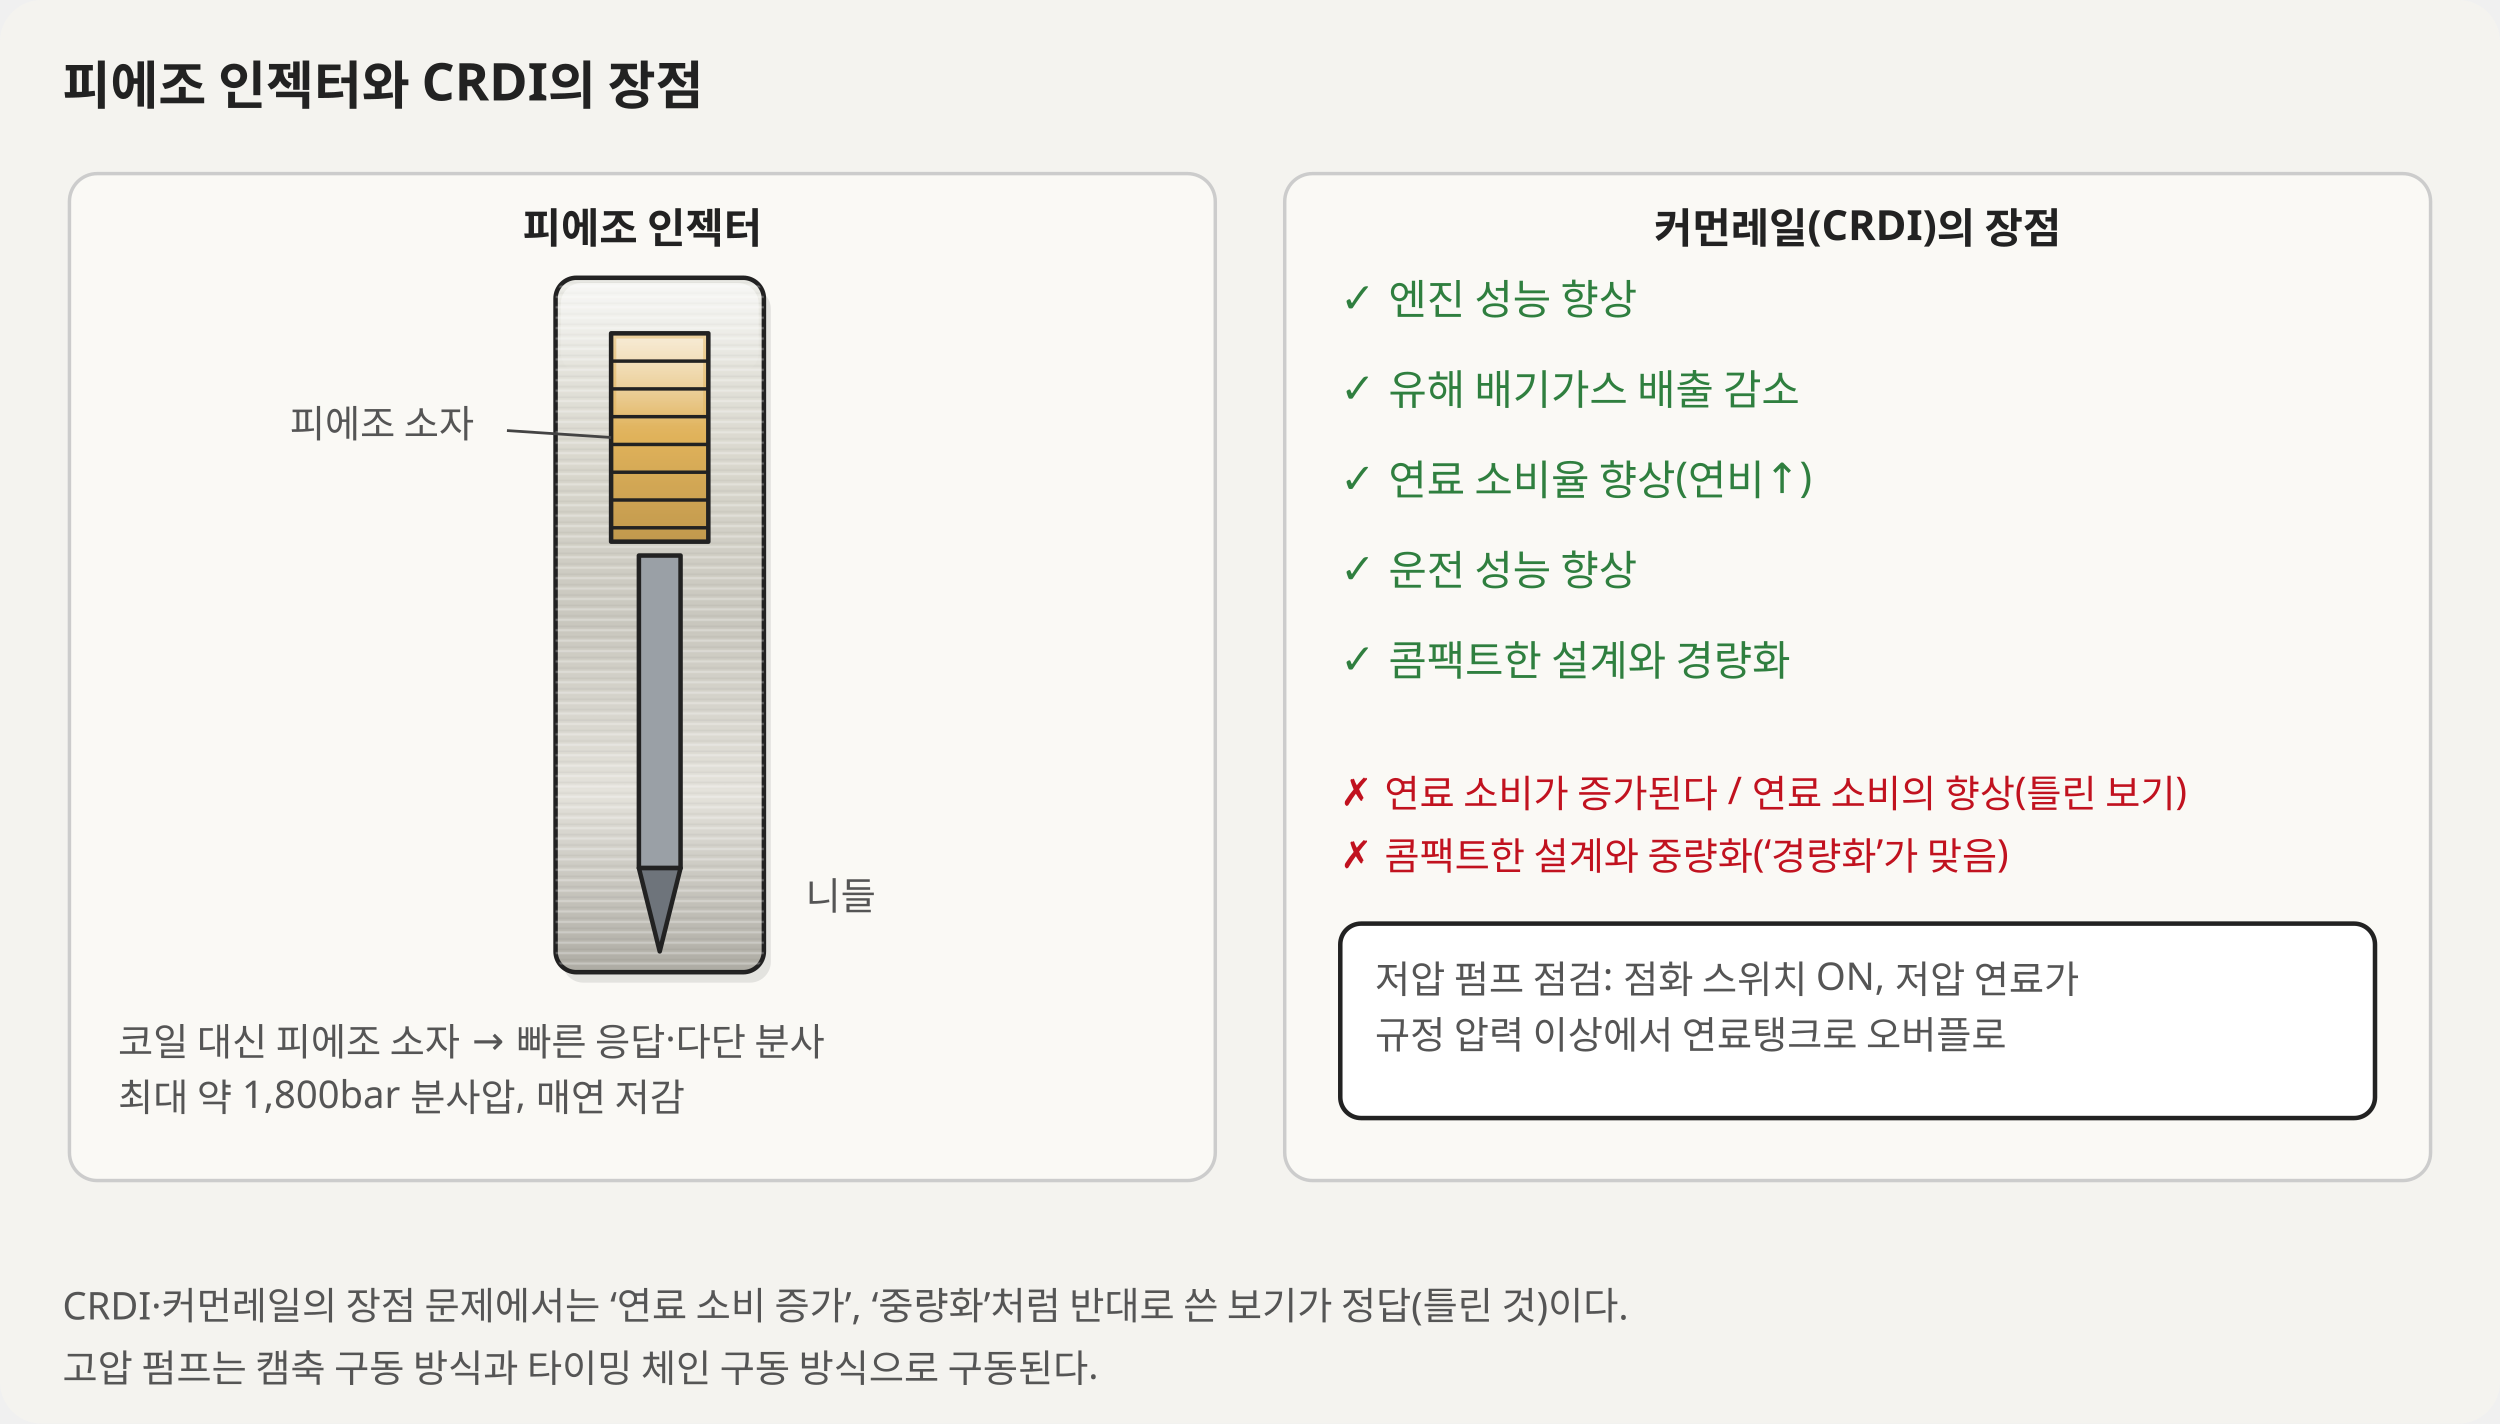
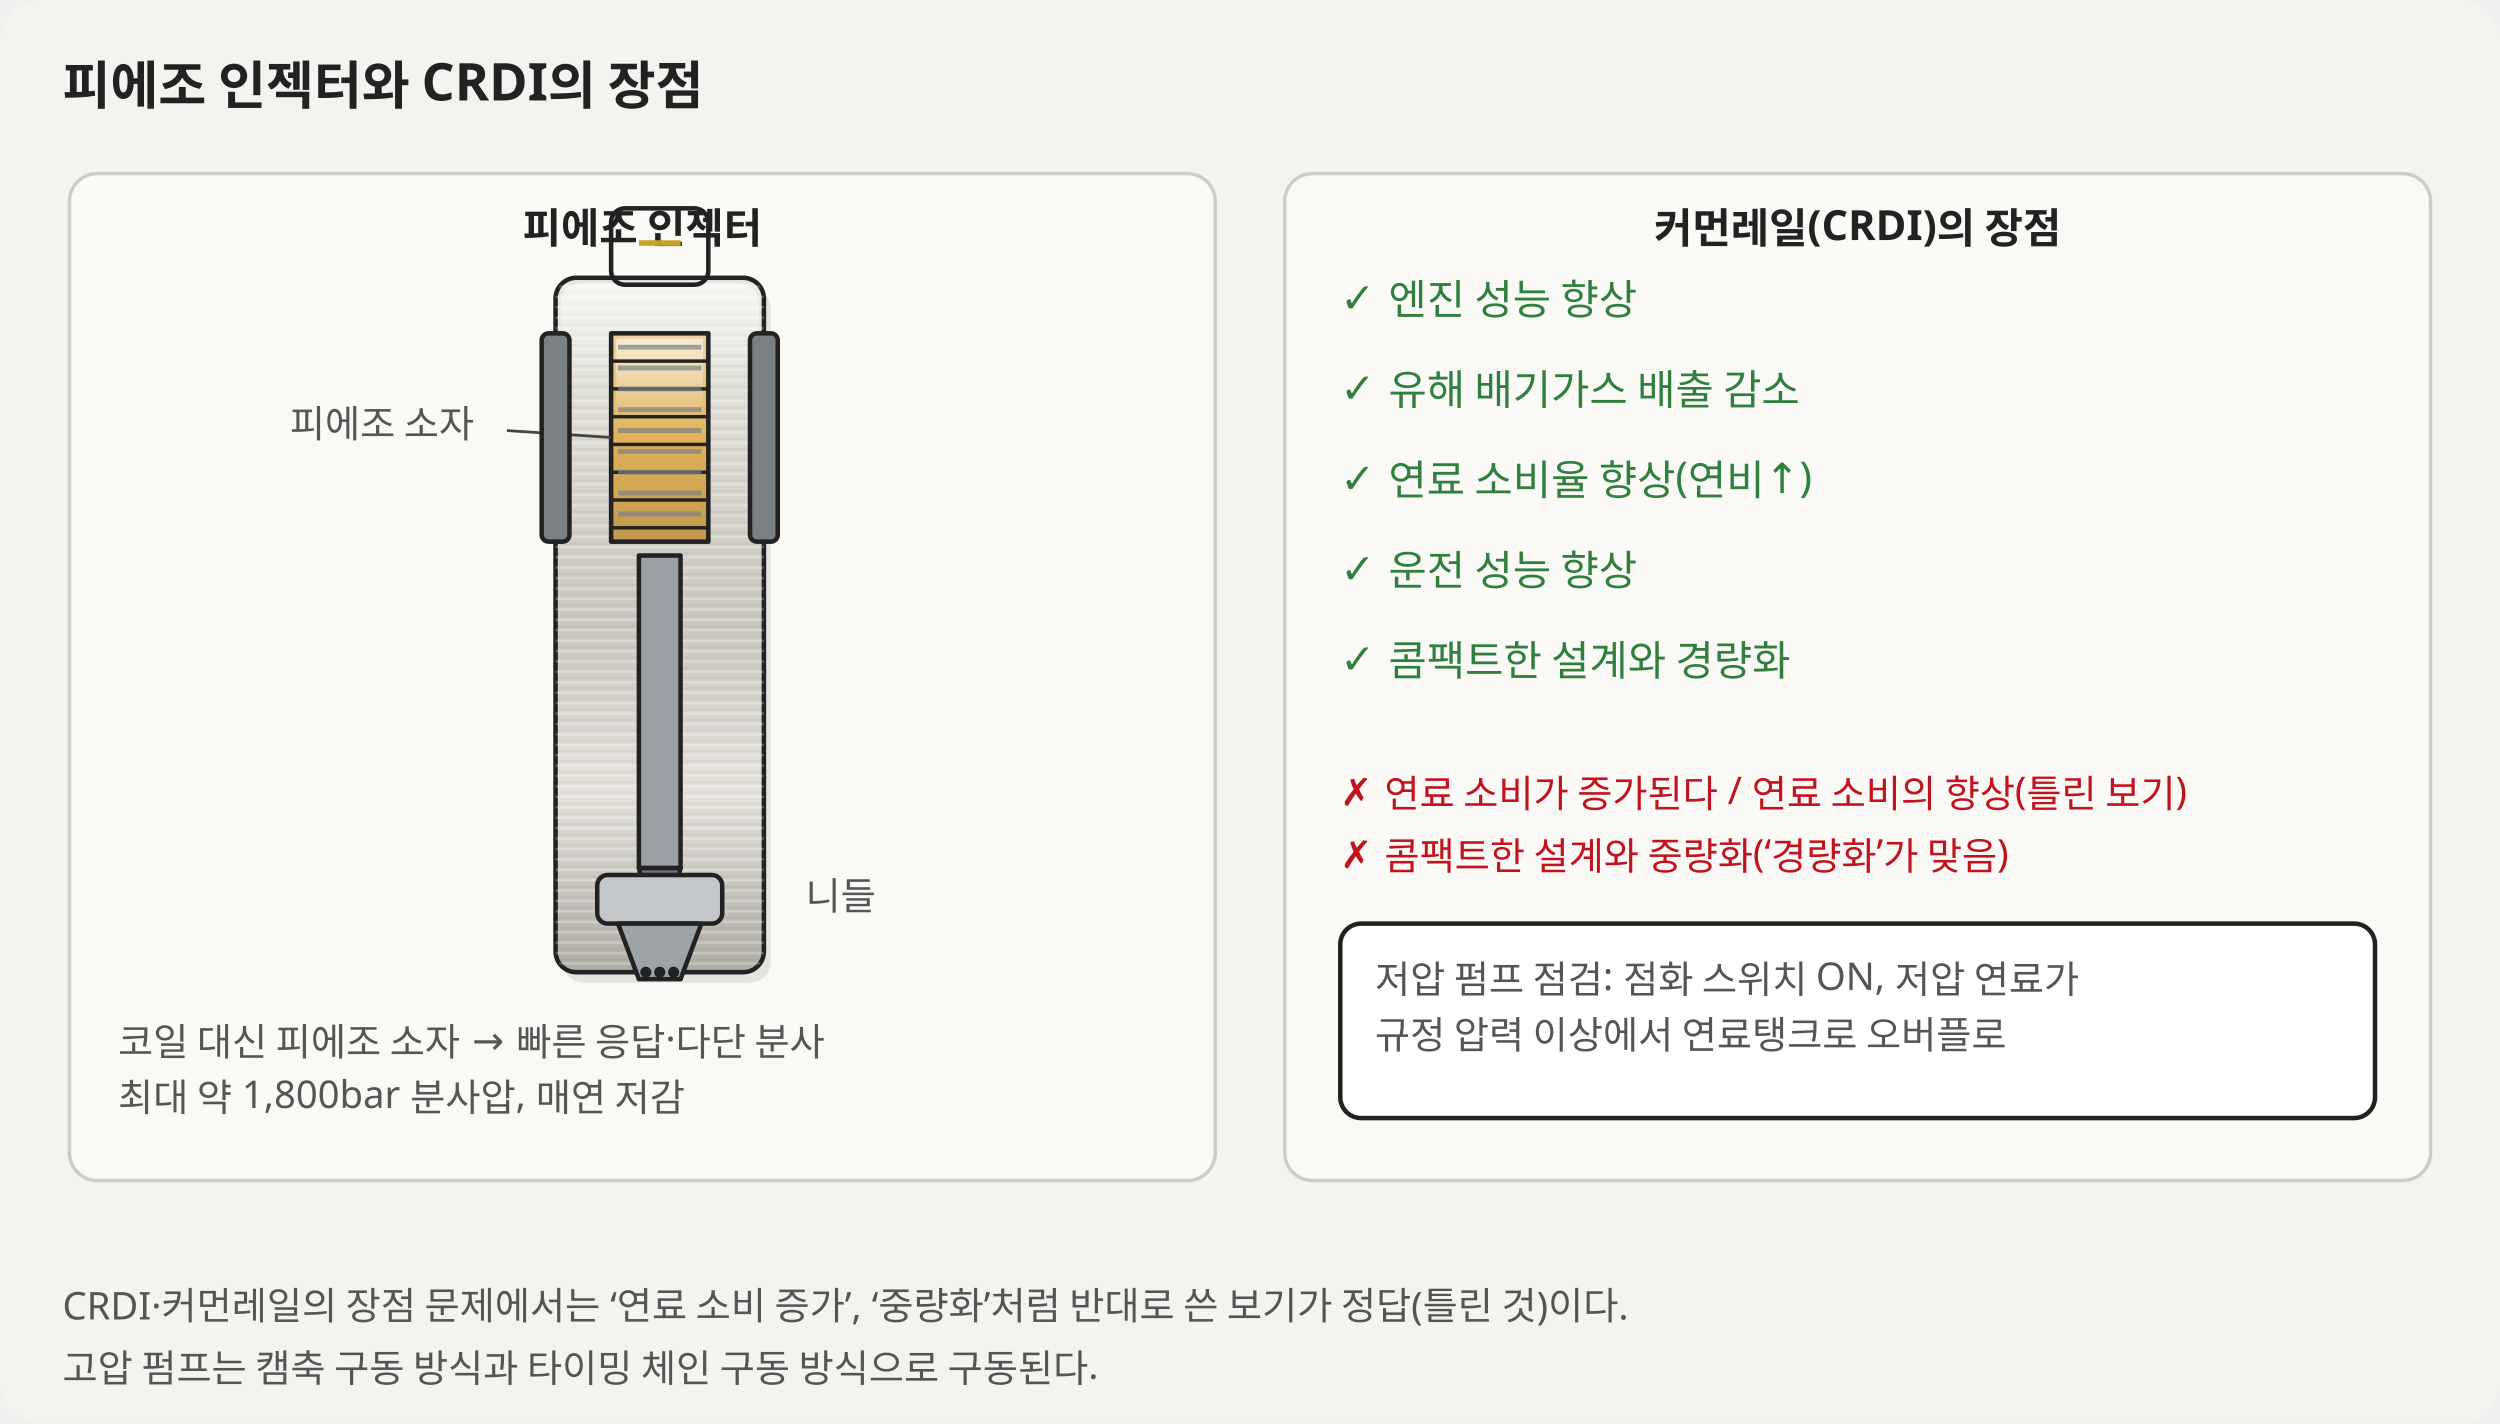
<svg xmlns="http://www.w3.org/2000/svg" viewBox="0 0 720 410" width="720" height="410" role="img" aria-label="피에조 인젝터 구조와 커먼레일 디젤의 장점·틀린 보기">
  <style>
text{font:12px "Apple SD Gothic Neo","Malgun Gothic","Noto Sans KR",sans-serif;fill:#222}
.t{font-size:15px;font-weight:700}.n{font-size:11px;fill:#555}
.l{stroke:#444;stroke-width:.8;fill:none}.d{fill:#444}
.o{stroke:#222;stroke-width:1.3;stroke-linejoin:round}
.k{stroke:#222;stroke-width:1;fill:none}
</style>
  <defs>
    <linearGradient id="mat_gl" x1="0" y1="0" x2="0" y2="1">
      <stop offset="0" stop-color="#fff" stop-opacity=".55" />
      <stop offset="1" stop-color="#fff" stop-opacity="0" />
    </linearGradient>
    <pattern id="mat_br" width="6" height="3" patternUnits="userSpaceOnUse">
      <path d="M0,1.5H6" stroke="#fff" stroke-width=".7" opacity=".5" />
      <path d="M0,.4H6" stroke="#000" stroke-width=".5" opacity=".08" />
    </pattern>
    <linearGradient id="mat_d8d6ccm" x1="0" y1="0" x2="0" y2="1">
      <stop offset="0" stop-color="#edede8" />
      <stop offset="0.28" stop-color="#d8d6cc" />
      <stop offset="0.5" stop-color="#c9c7be" />
      <stop offset="0.74" stop-color="#e4e2db" />
      <stop offset="1" stop-color="#adaba3" />
    </linearGradient>
    <linearGradient id="mat_e0b25ap" x1="0" y1="0" x2="0" y2="1">
      <stop offset="0" stop-color="#edd29f" />
      <stop offset="0.5" stop-color="#e0b25a" />
      <stop offset="1" stop-color="#c1994d" />
    </linearGradient>
  </defs>
  <defs>
    <marker id="a" viewBox="0 0 8 8" refX="7" refY="4" markerWidth="7" markerHeight="7" orient="auto">
      <path d="M0,0L8,4L0,8Z" fill="#444" />
    </marker>
    <marker id="r" viewBox="0 0 8 8" refX="7" refY="4" markerWidth="7" markerHeight="7" orient="auto">
      <path d="M0,0L8,4L0,8Z" fill="#c1121f" />
    </marker>
  </defs>
  <rect width="720" height="410" rx="12" fill="#F4F3EF" />
  <text class="t" x="18" y="30">피에조 인젝터와 CRDI의 장점</text>
  <rect x="20" y="50" width="330" height="290" rx="8" fill="#faf9f5" stroke="#ccc" />
  <text x="185.0" y="70" text-anchor="middle" style="font-weight:700;fill:#222">피에조 인젝터</text>
  <rect x="162.0" y="83.0" width="60.0" height="200.0" rx="6" fill="#000" opacity=".09" />
  <rect class="o" x="160" y="80" width="60" height="200" fill="url(#mat_d8d6ccm)" rx="6" />
  <rect x="160.0" y="80.0" width="60.0" height="200.0" rx="6" fill="url(#mat_br)" opacity=".5" pointer-events="none" />
  <rect x="161.5" y="81.5" width="57.0" height="26" rx="6" fill="url(#mat_gl)" pointer-events="none" />
  <rect class="o" x="176" y="96" width="28" height="60" fill="url(#mat_e0b25ap)" />
  <rect x="177.5" y="97.5" width="25.0" height="25.2" rx="0" fill="url(#mat_gl)" pointer-events="none" />
  <path d="M176,104H204" stroke="#222" stroke-width="1" />
  <path d="M176,112H204" stroke="#222" stroke-width="1" />
  <path d="M176,120H204" stroke="#222" stroke-width="1" />
  <path d="M176,128H204" stroke="#222" stroke-width="1" />
  <path d="M176,136H204" stroke="#222" stroke-width="1" />
  <path d="M176,144H204" stroke="#222" stroke-width="1" />
  <path d="M176,152H204" stroke="#222" stroke-width="1" />
  <rect class="o" x="184" y="160" width="12" height="90" fill="#9aa0a6" />
  <path class="o" d="M184,250L190,274L196,250Z" fill="#6e747b" />
  <text class="n" x="110" y="126" text-anchor="middle">피에조 소자</text>
  <path class="l" d="M146,124L176,126" />
  <text class="n" x="232" y="262" text-anchor="start">니들</text>
  <text class="n" x="34" y="304" text-anchor="start">코일 대신 피에조 소자 → 빠른 응답·다단 분사</text>
  <text class="n" x="34" y="320" text-anchor="start">최대 약 1,800bar 분사압, 매연 저감</text>
  <rect x="370" y="50" width="330" height="290" rx="8" fill="#faf9f5" stroke="#ccc" />
  <text x="535.0" y="70" text-anchor="middle" style="font-weight:700;fill:#222">커먼레일(CRDI)의 장점</text>
  <text x="386" y="90" text-anchor="start" style="fill:#2f7f3f">✓ 엔진 성능 향상</text>
  <text x="386" y="116" text-anchor="start" style="fill:#2f7f3f">✓ 유해 배기가스 배출 감소</text>
  <text x="386" y="142" text-anchor="start" style="fill:#2f7f3f">✓ 연료 소비율 향상(연비↑)</text>
  <text x="386" y="168" text-anchor="start" style="fill:#2f7f3f">✓ 운전 성능 향상</text>
  <text x="386" y="194" text-anchor="start" style="fill:#2f7f3f">✓ 콤팩트한 설계와 경량화</text>
  <text class="n" x="386" y="232" text-anchor="start" style="fill:#c1121f">✗ 연료 소비가 증가된다 / 연료 소비의 향상(틀린 보기)</text>
  <text class="n" x="386" y="250" text-anchor="start" style="fill:#c1121f">✗ 콤팩트한 설계와 중량화(‘경량화’가 맞음)</text>
  <rect class="o" x="386" y="266" width="298" height="56" fill="#fff" rx="6" />
  <text class="n" x="396" y="286" text-anchor="start">저압 펌프 점검: 점화 스위치 ON, 저압 연료가</text>
  <text class="n" x="396" y="302" text-anchor="start">규정 압력 이상에서 연료탱크로 오버플로</text>
  <text class="n" x="18" y="380">CRDI·커먼레일의 장점 문제에서는 ‘연료 소비 증가’, ‘중량화’처럼 반대로 쓴 보기가 정답(틀린 것)이다.</text>
  <text class="n" x="18" y="398">고압 펌프는 캠축 구동 방식과 타이밍 체인 구동 방식으로 구동된다.</text>
+   <g pointer-events="none">
+     <rect class="o" x="176" y="60" width="28" height="22" rx="4" fill="url(#bk)" />
+     <path d="M184,70h12" stroke="#c9a227" stroke-width="1.6" />
+     <path d="M178,100h24" stroke="#7b8084" stroke-width="1.4" opacity=".7" />
+     <path d="M178,106h24" stroke="#7b8084" stroke-width="1.4" opacity=".7" />
+     <path d="M178,112h24" stroke="#7b8084" stroke-width="1.4" opacity=".7" />
+     <path d="M178,118h24" stroke="#7b8084" stroke-width="1.4" opacity=".7" />
+     <path d="M178,124h24" stroke="#7b8084" stroke-width="1.4" opacity=".7" />
+     <path d="M178,130h24" stroke="#7b8084" stroke-width="1.4" opacity=".7" />
+     <path d="M178,136h24" stroke="#7b8084" stroke-width="1.4" opacity=".7" />
+     <path d="M178,142h24" stroke="#7b8084" stroke-width="1.4" opacity=".7" />
+     <path d="M178,148h24" stroke="#7b8084" stroke-width="1.4" opacity=".7" />
+     <rect class="o" x="172" y="252" width="36" height="14" rx="3" fill="#c3c7ca" />
+     <path class="o" d="M178,266h24l-6,16h-12z" fill="#9ea3a7" />
+     <circle cx="186" cy="280" r="1.6" fill="#222" />
+     <circle cx="190" cy="280" r="1.6" fill="#222" />
+     <circle cx="194" cy="280" r="1.6" fill="#222" />
+     <rect class="o" x="156" y="96" width="8" height="60" rx="2" fill="#7b8084" />
+     <rect class="o" x="216" y="96" width="8" height="60" rx="2" fill="#7b8084" />
+   </g>
</svg>
